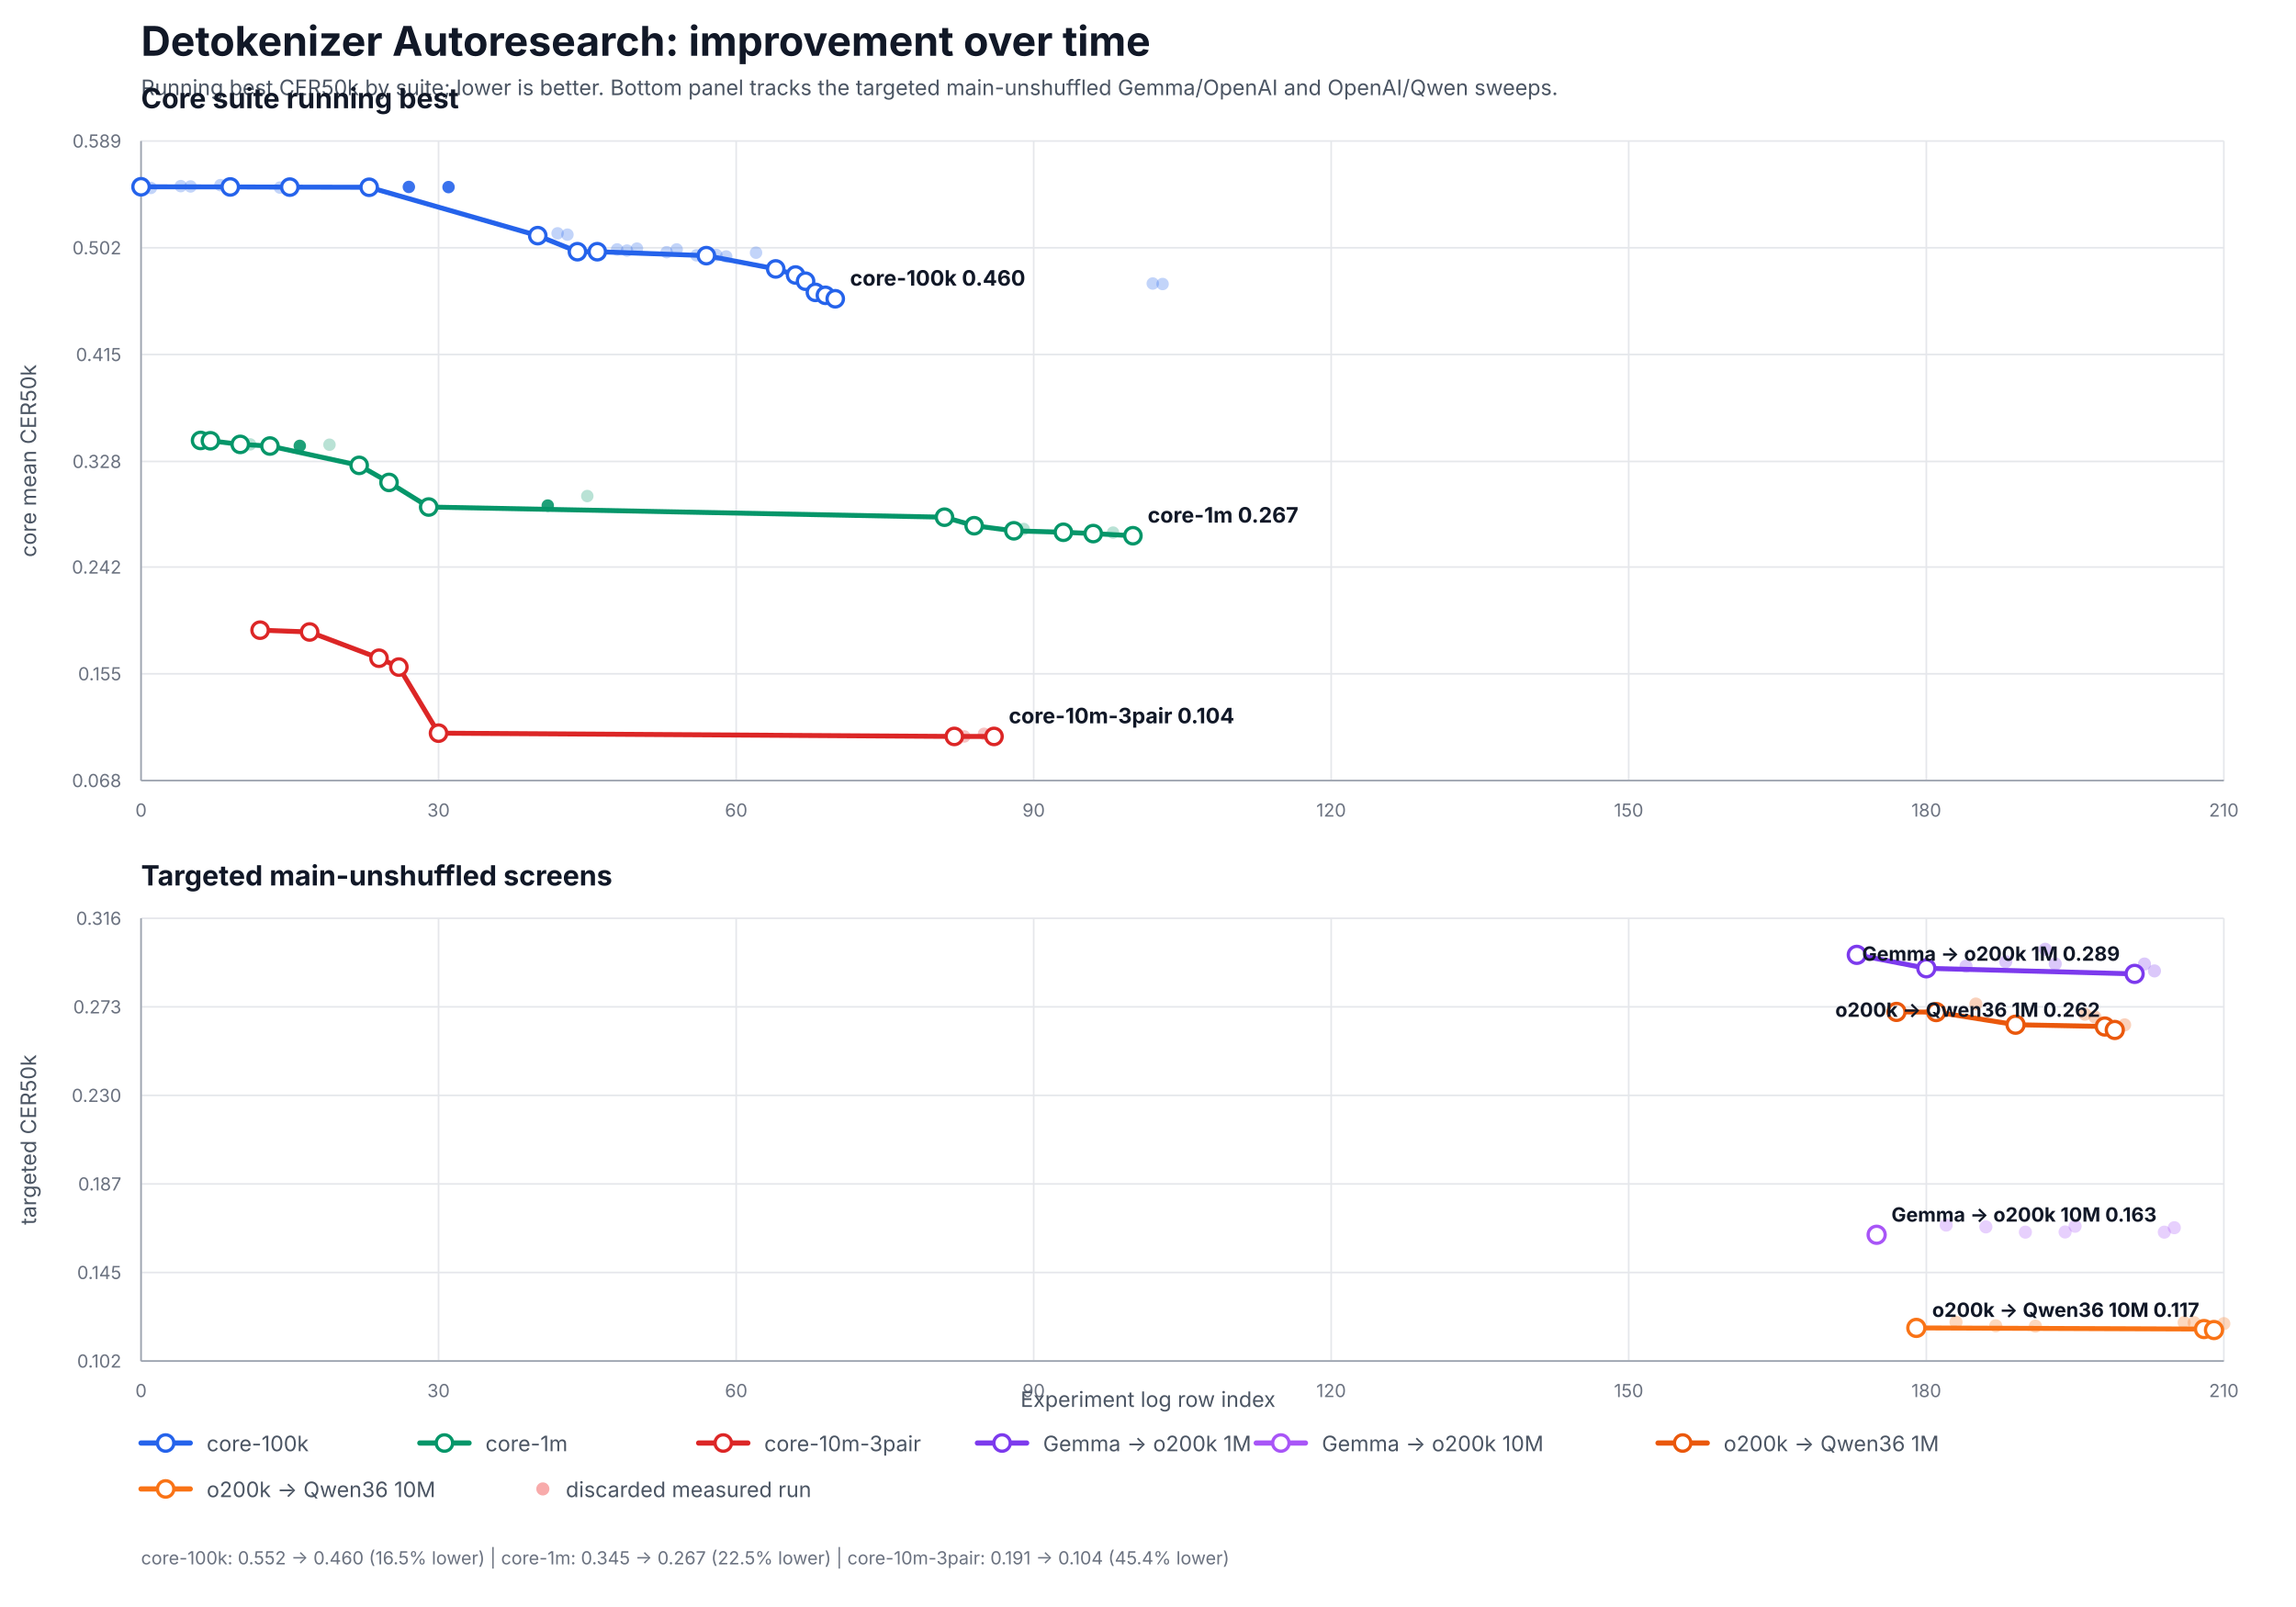
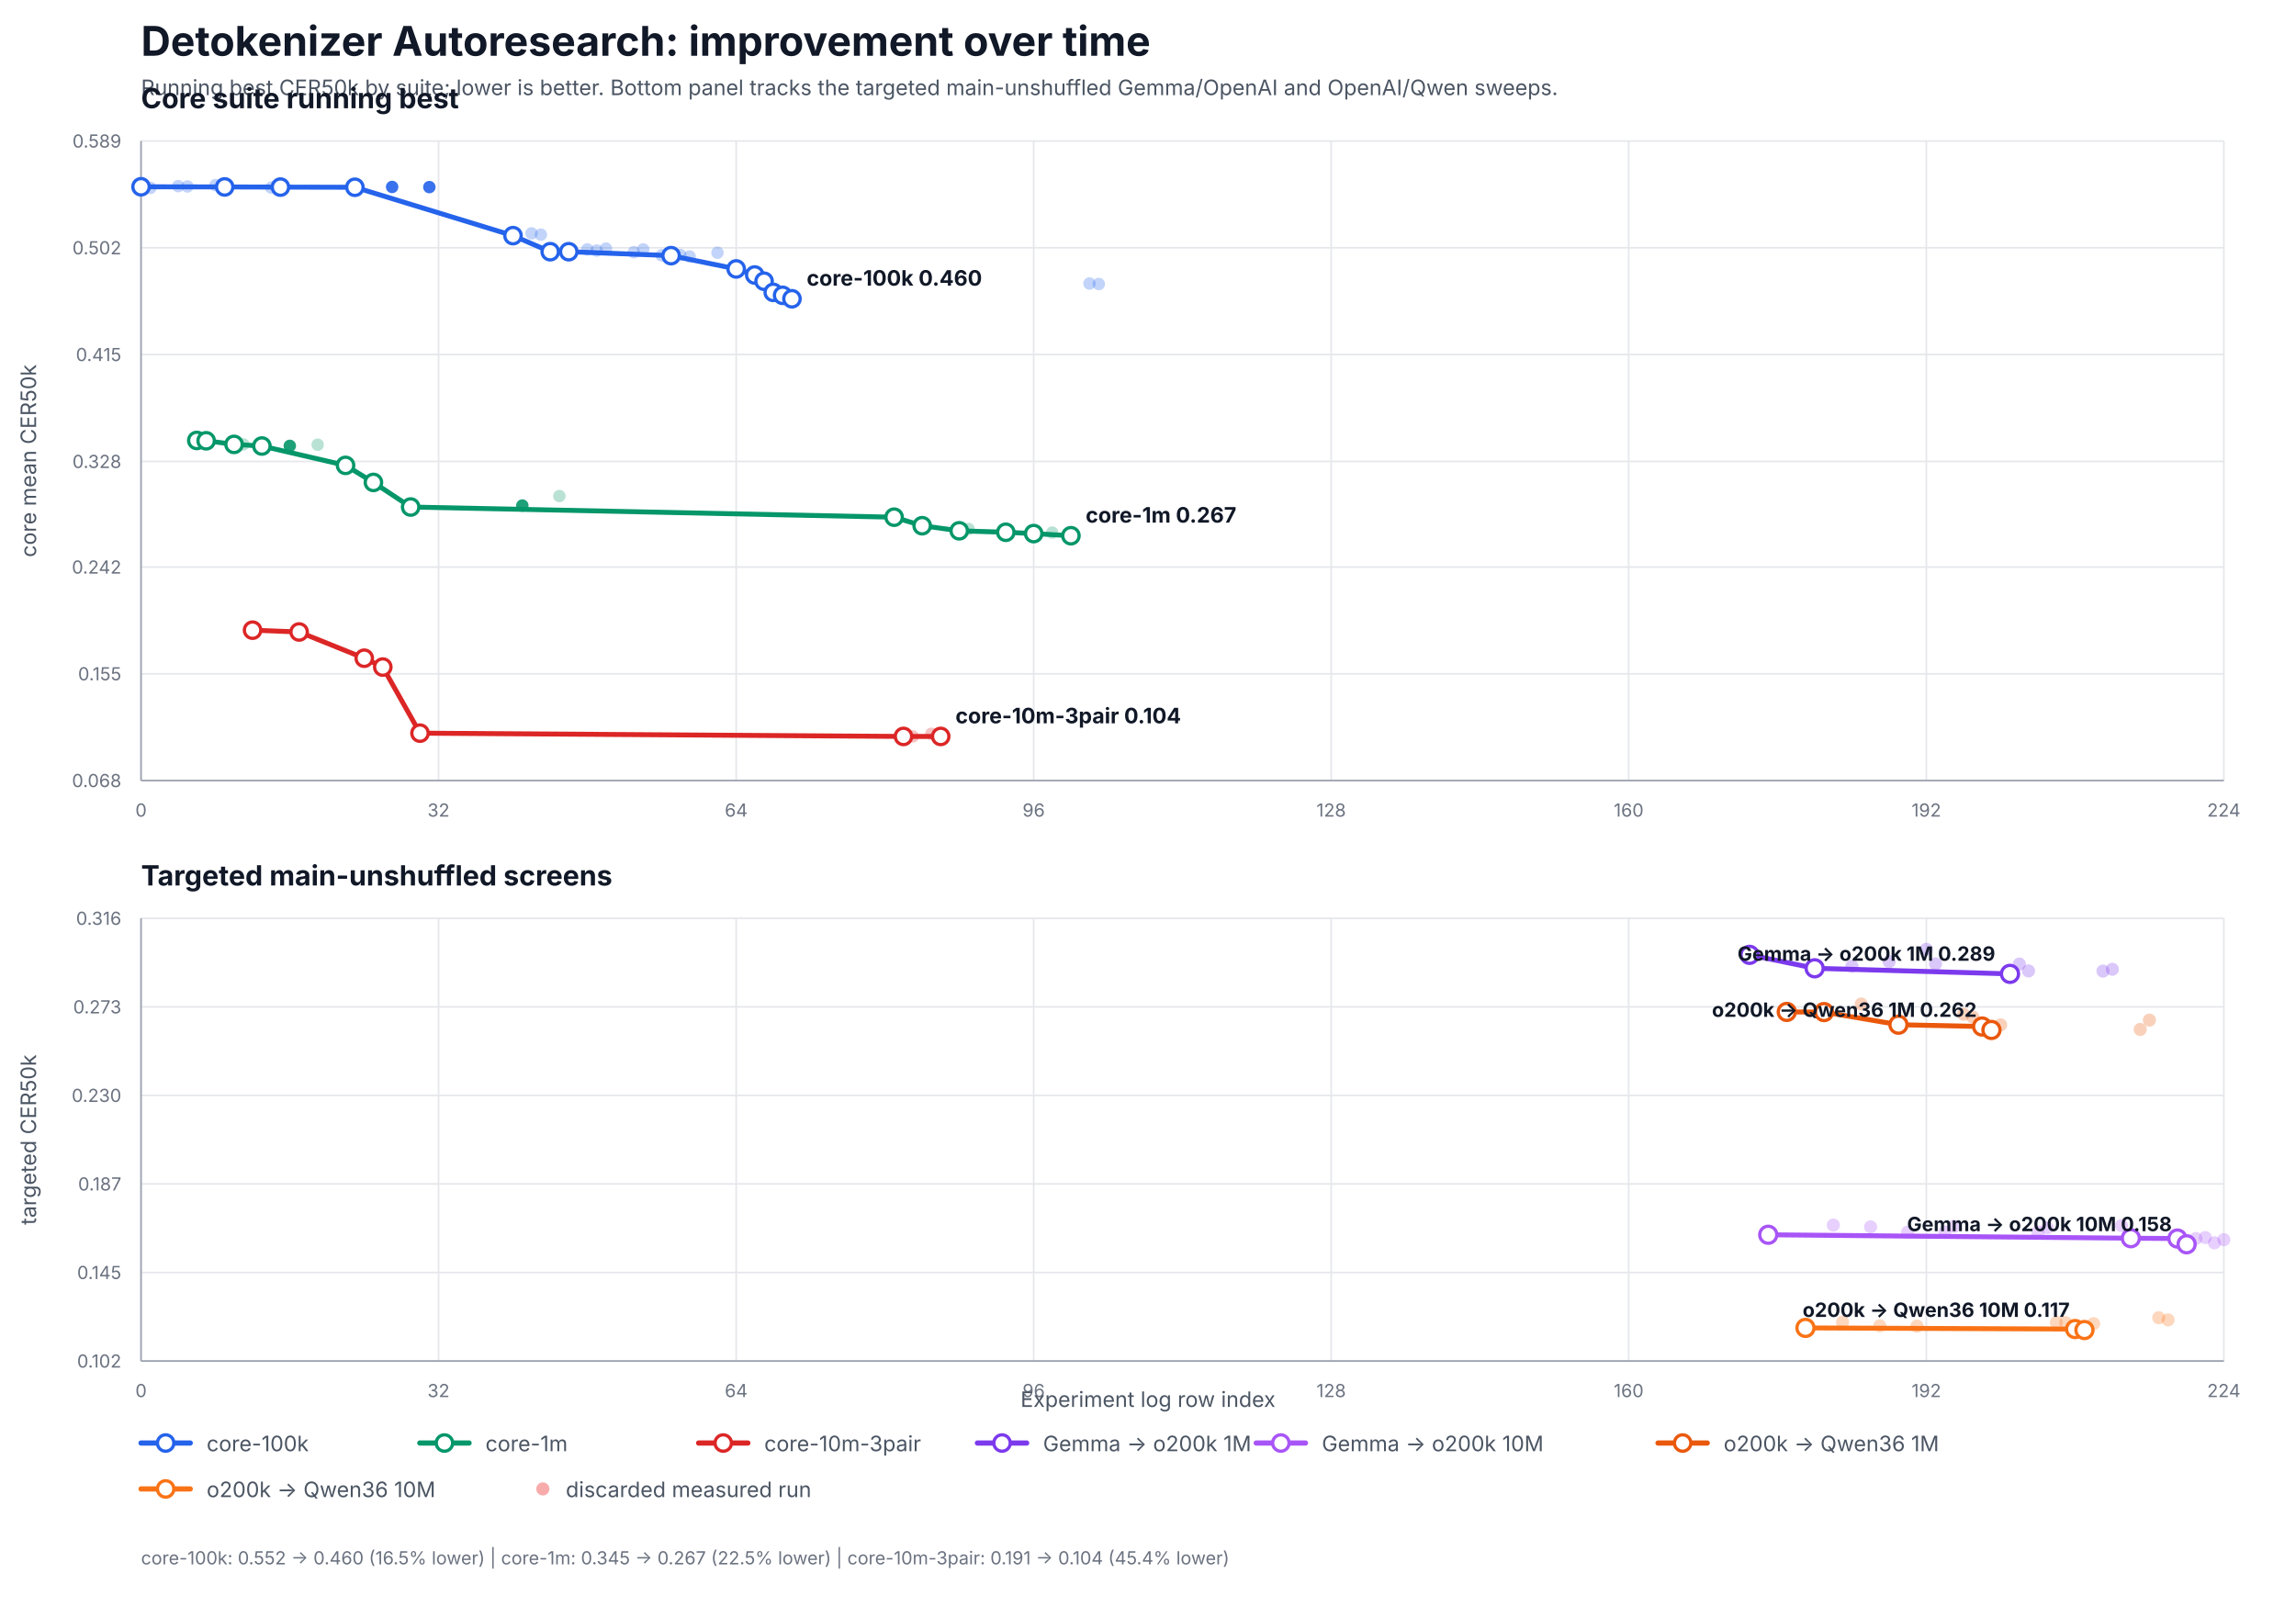
<svg xmlns="http://www.w3.org/2000/svg" width="1400" height="980" viewBox="0 0 1400 980">
  <rect width="100%" height="100%" fill="#ffffff" />
  <style>text{font-family:-apple-system,BlinkMacSystemFont,"Segoe UI",sans-serif;fill:#111827}.small{font-size:13px;fill:#4b5563}.tiny{font-size:11px;fill:#6b7280}.axis{stroke:#9ca3af;stroke-width:1}.grid{stroke:#e5e7eb;stroke-width:1}.line{fill:none;stroke-width:3.0;stroke-linejoin:round;stroke-linecap:round}.keep{opacity:.9}.discard{opacity:.28}</style>
  <text x="86" y="34" font-size="25" font-weight="700">Detokenizer Autoresearch: improvement over time</text>
  <text x="86" y="58" class="small">Running best CER50k by suite; lower is better. Bottom panel tracks the targeted main-unshuffled Gemma/OpenAI and OpenAI/Qwen sweeps.</text>
  <text x="86" y="66" font-size="17" font-weight="700">Core suite running best</text>
  <line x1="86" y1="476.0" x2="1356" y2="476.0" class="grid" />
  <text x="74" y="480.0" text-anchor="end" class="tiny">0.068</text>
  <line x1="86" y1="410.9" x2="1356" y2="410.9" class="grid" />
  <text x="74" y="414.9" text-anchor="end" class="tiny">0.155</text>
  <line x1="86" y1="345.8" x2="1356" y2="345.8" class="grid" />
  <text x="74" y="349.8" text-anchor="end" class="tiny">0.242</text>
  <line x1="86" y1="281.4" x2="1356" y2="281.4" class="grid" />
  <text x="74" y="285.4" text-anchor="end" class="tiny">0.328</text>
  <line x1="86" y1="216.2" x2="1356" y2="216.2" class="grid" />
  <text x="74" y="220.2" text-anchor="end" class="tiny">0.415</text>
  <line x1="86" y1="151.1" x2="1356" y2="151.1" class="grid" />
  <text x="74" y="155.1" text-anchor="end" class="tiny">0.502</text>
  <line x1="86" y1="86.0" x2="1356" y2="86.0" class="grid" />
  <text x="74" y="90.0" text-anchor="end" class="tiny">0.589</text>
  <line x1="86.0" y1="86" x2="86.0" y2="476" class="grid" />
  <text x="86.0" y="498" text-anchor="middle" class="tiny">0</text>
  <line x1="267.4" y1="86" x2="267.4" y2="476" class="grid" />
-   <text x="267.4" y="498" text-anchor="middle" class="tiny">30</text>
+   <text x="267.4" y="498" text-anchor="middle" class="tiny">32</text>
  <line x1="448.9" y1="86" x2="448.9" y2="476" class="grid" />
-   <text x="448.9" y="498" text-anchor="middle" class="tiny">60</text>
+   <text x="448.9" y="498" text-anchor="middle" class="tiny">64</text>
  <line x1="630.3" y1="86" x2="630.3" y2="476" class="grid" />
-   <text x="630.3" y="498" text-anchor="middle" class="tiny">90</text>
+   <text x="630.3" y="498" text-anchor="middle" class="tiny">96</text>
  <line x1="811.7" y1="86" x2="811.7" y2="476" class="grid" />
-   <text x="811.7" y="498" text-anchor="middle" class="tiny">120</text>
+   <text x="811.7" y="498" text-anchor="middle" class="tiny">128</text>
  <line x1="993.1" y1="86" x2="993.1" y2="476" class="grid" />
-   <text x="993.1" y="498" text-anchor="middle" class="tiny">150</text>
+   <text x="993.1" y="498" text-anchor="middle" class="tiny">160</text>
  <line x1="1174.6" y1="86" x2="1174.6" y2="476" class="grid" />
-   <text x="1174.6" y="498" text-anchor="middle" class="tiny">180</text>
+   <text x="1174.6" y="498" text-anchor="middle" class="tiny">192</text>
  <line x1="1356.0" y1="86" x2="1356.0" y2="476" class="grid" />
-   <text x="1356.0" y="498" text-anchor="middle" class="tiny">210</text>
+   <text x="1356.0" y="498" text-anchor="middle" class="tiny">224</text>
  <line x1="86" y1="476" x2="1356" y2="476" class="axis" />
  <line x1="86" y1="86" x2="86" y2="476" class="axis" />
  <circle cx="86.0" cy="113.9" r="3.8" fill="#2563eb" class="keep" />
-   <circle cx="92.0" cy="114.6" r="3.8" fill="#2563eb" class="discard" />
-   <circle cx="110.2" cy="113.5" r="3.8" fill="#2563eb" class="discard" />
-   <circle cx="116.2" cy="113.7" r="3.8" fill="#2563eb" class="discard" />
-   <circle cx="134.4" cy="112.9" r="3.8" fill="#2563eb" class="discard" />
-   <circle cx="140.4" cy="114.0" r="3.8" fill="#2563eb" class="keep" />
-   <circle cx="170.7" cy="114.4" r="3.8" fill="#2563eb" class="discard" />
-   <circle cx="176.7" cy="114.1" r="3.8" fill="#2563eb" class="keep" />
-   <circle cx="225.1" cy="114.2" r="3.8" fill="#2563eb" class="keep" />
-   <circle cx="249.3" cy="114.0" r="3.8" fill="#2563eb" class="keep" />
-   <circle cx="273.5" cy="114.1" r="3.8" fill="#2563eb" class="keep" />
-   <circle cx="327.9" cy="143.7" r="3.8" fill="#2563eb" class="keep" />
-   <circle cx="340.0" cy="142.3" r="3.8" fill="#2563eb" class="discard" />
-   <circle cx="346.0" cy="143.1" r="3.8" fill="#2563eb" class="discard" />
-   <circle cx="352.1" cy="153.5" r="3.8" fill="#2563eb" class="keep" />
-   <circle cx="364.2" cy="153.5" r="3.8" fill="#2563eb" class="keep" />
-   <circle cx="376.3" cy="152.1" r="3.8" fill="#2563eb" class="discard" />
-   <circle cx="382.3" cy="152.8" r="3.8" fill="#2563eb" class="discard" />
-   <circle cx="388.4" cy="151.6" r="3.8" fill="#2563eb" class="discard" />
-   <circle cx="406.5" cy="153.8" r="3.8" fill="#2563eb" class="discard" />
-   <circle cx="412.6" cy="152.1" r="3.8" fill="#2563eb" class="discard" />
-   <circle cx="424.7" cy="155.7" r="3.8" fill="#2563eb" class="discard" />
-   <circle cx="430.7" cy="155.9" r="3.8" fill="#2563eb" class="keep" />
-   <circle cx="436.8" cy="155.5" r="3.8" fill="#2563eb" class="discard" />
-   <circle cx="442.8" cy="156.4" r="3.8" fill="#2563eb" class="discard" />
-   <circle cx="461.0" cy="154.1" r="3.8" fill="#2563eb" class="discard" />
-   <circle cx="473.0" cy="164.0" r="3.8" fill="#2563eb" class="keep" />
-   <circle cx="485.1" cy="167.7" r="3.8" fill="#2563eb" class="keep" />
-   <circle cx="491.2" cy="171.5" r="3.8" fill="#2563eb" class="keep" />
-   <circle cx="497.2" cy="178.3" r="3.8" fill="#2563eb" class="keep" />
-   <circle cx="503.3" cy="180.1" r="3.8" fill="#2563eb" class="keep" />
-   <circle cx="509.3" cy="182.2" r="3.8" fill="#2563eb" class="keep" />
-   <circle cx="702.9" cy="172.9" r="3.8" fill="#2563eb" class="discard" />
-   <circle cx="708.9" cy="173.2" r="3.8" fill="#2563eb" class="discard" />
-   <path d="M 86.0 113.9 L 140.4 114.0 L 176.7 114.1 L 225.1 114.2 L 327.9 143.7 L 352.1 153.5 L 364.2 153.5 L 430.7 155.9 L 473.0 164.0 L 485.1 167.7 L 491.2 171.5 L 497.2 178.3 L 503.3 180.1 L 509.3 182.2" class="line" stroke="#2563eb" />
+   <circle cx="91.7" cy="114.6" r="3.8" fill="#2563eb" class="discard" />
+   <circle cx="108.7" cy="113.5" r="3.8" fill="#2563eb" class="discard" />
+   <circle cx="114.3" cy="113.7" r="3.8" fill="#2563eb" class="discard" />
+   <circle cx="131.4" cy="112.9" r="3.8" fill="#2563eb" class="discard" />
+   <circle cx="137.0" cy="114.0" r="3.8" fill="#2563eb" class="keep" />
+   <circle cx="165.4" cy="114.4" r="3.8" fill="#2563eb" class="discard" />
+   <circle cx="171.0" cy="114.1" r="3.8" fill="#2563eb" class="keep" />
+   <circle cx="216.4" cy="114.2" r="3.8" fill="#2563eb" class="keep" />
+   <circle cx="239.1" cy="114.0" r="3.8" fill="#2563eb" class="keep" />
+   <circle cx="261.8" cy="114.1" r="3.8" fill="#2563eb" class="keep" />
+   <circle cx="312.8" cy="143.7" r="3.8" fill="#2563eb" class="keep" />
+   <circle cx="324.1" cy="142.3" r="3.8" fill="#2563eb" class="discard" />
+   <circle cx="329.8" cy="143.1" r="3.8" fill="#2563eb" class="discard" />
+   <circle cx="335.5" cy="153.5" r="3.8" fill="#2563eb" class="keep" />
+   <circle cx="346.8" cy="153.5" r="3.8" fill="#2563eb" class="keep" />
+   <circle cx="358.1" cy="152.1" r="3.8" fill="#2563eb" class="discard" />
+   <circle cx="363.8" cy="152.8" r="3.8" fill="#2563eb" class="discard" />
+   <circle cx="369.5" cy="151.6" r="3.8" fill="#2563eb" class="discard" />
+   <circle cx="386.5" cy="153.8" r="3.8" fill="#2563eb" class="discard" />
+   <circle cx="392.2" cy="152.1" r="3.8" fill="#2563eb" class="discard" />
+   <circle cx="403.5" cy="155.7" r="3.8" fill="#2563eb" class="discard" />
+   <circle cx="409.2" cy="155.9" r="3.8" fill="#2563eb" class="keep" />
+   <circle cx="414.8" cy="155.5" r="3.8" fill="#2563eb" class="discard" />
+   <circle cx="420.5" cy="156.4" r="3.8" fill="#2563eb" class="discard" />
+   <circle cx="437.5" cy="154.1" r="3.8" fill="#2563eb" class="discard" />
+   <circle cx="448.9" cy="164.0" r="3.8" fill="#2563eb" class="keep" />
+   <circle cx="460.2" cy="167.7" r="3.8" fill="#2563eb" class="keep" />
+   <circle cx="465.9" cy="171.5" r="3.8" fill="#2563eb" class="keep" />
+   <circle cx="471.5" cy="178.3" r="3.8" fill="#2563eb" class="keep" />
+   <circle cx="477.2" cy="180.1" r="3.8" fill="#2563eb" class="keep" />
+   <circle cx="482.9" cy="182.2" r="3.8" fill="#2563eb" class="keep" />
+   <circle cx="664.3" cy="172.9" r="3.8" fill="#2563eb" class="discard" />
+   <circle cx="670.0" cy="173.2" r="3.8" fill="#2563eb" class="discard" />
+   <path d="M 86.0 113.9 L 137.0 114.0 L 171.0 114.1 L 216.4 114.2 L 312.8 143.7 L 335.5 153.5 L 346.8 153.5 L 409.2 155.9 L 448.9 164.0 L 460.2 167.7 L 465.9 171.5 L 471.5 178.3 L 477.2 180.1 L 482.9 182.2" class="line" stroke="#2563eb" />
  <circle cx="86.0" cy="113.9" r="5.0" fill="#fff" stroke="#2563eb" stroke-width="2" />
-   <circle cx="140.4" cy="114.0" r="5.0" fill="#fff" stroke="#2563eb" stroke-width="2" />
-   <circle cx="176.7" cy="114.1" r="5.0" fill="#fff" stroke="#2563eb" stroke-width="2" />
-   <circle cx="225.1" cy="114.2" r="5.0" fill="#fff" stroke="#2563eb" stroke-width="2" />
-   <circle cx="327.9" cy="143.7" r="5.0" fill="#fff" stroke="#2563eb" stroke-width="2" />
-   <circle cx="352.1" cy="153.5" r="5.0" fill="#fff" stroke="#2563eb" stroke-width="2" />
-   <circle cx="364.2" cy="153.5" r="5.0" fill="#fff" stroke="#2563eb" stroke-width="2" />
-   <circle cx="430.7" cy="155.9" r="5.0" fill="#fff" stroke="#2563eb" stroke-width="2" />
-   <circle cx="473.0" cy="164.0" r="5.0" fill="#fff" stroke="#2563eb" stroke-width="2" />
-   <circle cx="485.1" cy="167.7" r="5.0" fill="#fff" stroke="#2563eb" stroke-width="2" />
-   <circle cx="491.2" cy="171.5" r="5.0" fill="#fff" stroke="#2563eb" stroke-width="2" />
-   <circle cx="497.2" cy="178.3" r="5.0" fill="#fff" stroke="#2563eb" stroke-width="2" />
-   <circle cx="503.3" cy="180.1" r="5.0" fill="#fff" stroke="#2563eb" stroke-width="2" />
-   <circle cx="509.3" cy="182.2" r="5.0" fill="#fff" stroke="#2563eb" stroke-width="2" />
-   <text x="518.3" y="174.2" text-anchor="start" font-size="13" font-weight="700" fill="#2563eb">core-100k 0.460</text>
-   <circle cx="122.3" cy="268.6" r="3.8" fill="#059669" class="keep" />
-   <circle cx="128.3" cy="268.8" r="3.8" fill="#059669" class="keep" />
-   <circle cx="146.5" cy="271.0" r="3.8" fill="#059669" class="keep" />
-   <circle cx="152.5" cy="271.0" r="3.8" fill="#059669" class="discard" />
-   <circle cx="164.6" cy="272.0" r="3.8" fill="#059669" class="keep" />
-   <circle cx="182.8" cy="271.9" r="3.8" fill="#059669" class="keep" />
-   <circle cx="200.9" cy="271.2" r="3.8" fill="#059669" class="discard" />
-   <circle cx="219.0" cy="283.8" r="3.8" fill="#059669" class="keep" />
-   <circle cx="237.2" cy="294.2" r="3.8" fill="#059669" class="keep" />
-   <circle cx="261.4" cy="309.2" r="3.8" fill="#059669" class="keep" />
-   <circle cx="334.0" cy="308.3" r="3.8" fill="#059669" class="keep" />
-   <circle cx="358.1" cy="302.5" r="3.8" fill="#059669" class="discard" />
-   <circle cx="575.9" cy="315.4" r="3.8" fill="#059669" class="keep" />
-   <circle cx="594.0" cy="320.6" r="3.8" fill="#059669" class="keep" />
-   <circle cx="618.2" cy="323.7" r="3.8" fill="#059669" class="keep" />
-   <circle cx="624.2" cy="322.6" r="3.8" fill="#059669" class="discard" />
-   <circle cx="648.4" cy="324.6" r="3.8" fill="#059669" class="keep" />
-   <circle cx="666.6" cy="325.4" r="3.8" fill="#059669" class="keep" />
-   <circle cx="678.7" cy="324.8" r="3.8" fill="#059669" class="discard" />
-   <circle cx="690.8" cy="326.7" r="3.8" fill="#059669" class="keep" />
-   <path d="M 122.3 268.6 L 128.3 268.8 L 146.5 271.0 L 164.6 272.0 L 219.0 283.8 L 237.2 294.2 L 261.4 309.2 L 575.9 315.4 L 594.0 320.6 L 618.2 323.7 L 648.4 324.6 L 666.6 325.4 L 690.8 326.7" class="line" stroke="#059669" />
-   <circle cx="122.3" cy="268.6" r="5.0" fill="#fff" stroke="#059669" stroke-width="2" />
-   <circle cx="128.3" cy="268.8" r="5.0" fill="#fff" stroke="#059669" stroke-width="2" />
-   <circle cx="146.5" cy="271.0" r="5.0" fill="#fff" stroke="#059669" stroke-width="2" />
-   <circle cx="164.6" cy="272.0" r="5.0" fill="#fff" stroke="#059669" stroke-width="2" />
-   <circle cx="219.0" cy="283.8" r="5.0" fill="#fff" stroke="#059669" stroke-width="2" />
-   <circle cx="237.2" cy="294.2" r="5.0" fill="#fff" stroke="#059669" stroke-width="2" />
-   <circle cx="261.4" cy="309.2" r="5.0" fill="#fff" stroke="#059669" stroke-width="2" />
-   <circle cx="575.9" cy="315.4" r="5.0" fill="#fff" stroke="#059669" stroke-width="2" />
-   <circle cx="594.0" cy="320.6" r="5.0" fill="#fff" stroke="#059669" stroke-width="2" />
-   <circle cx="618.2" cy="323.7" r="5.0" fill="#fff" stroke="#059669" stroke-width="2" />
-   <circle cx="648.4" cy="324.6" r="5.0" fill="#fff" stroke="#059669" stroke-width="2" />
-   <circle cx="666.6" cy="325.4" r="5.0" fill="#fff" stroke="#059669" stroke-width="2" />
-   <circle cx="690.8" cy="326.7" r="5.0" fill="#fff" stroke="#059669" stroke-width="2" />
-   <text x="699.8" y="318.7" text-anchor="start" font-size="13" font-weight="700" fill="#059669">core-1m 0.267</text>
-   <circle cx="158.6" cy="384.3" r="3.8" fill="#dc2626" class="keep" />
-   <circle cx="188.8" cy="385.4" r="3.8" fill="#dc2626" class="keep" />
-   <circle cx="231.1" cy="401.4" r="3.8" fill="#dc2626" class="keep" />
-   <circle cx="243.2" cy="406.8" r="3.8" fill="#dc2626" class="keep" />
-   <circle cx="267.4" cy="447.1" r="3.8" fill="#dc2626" class="keep" />
-   <circle cx="581.9" cy="449.1" r="3.8" fill="#dc2626" class="keep" />
-   <circle cx="588.0" cy="449.1" r="3.8" fill="#dc2626" class="discard" />
-   <circle cx="600.0" cy="447.5" r="3.8" fill="#dc2626" class="discard" />
-   <circle cx="606.1" cy="449.1" r="3.8" fill="#dc2626" class="keep" />
-   <path d="M 158.6 384.3 L 188.8 385.4 L 231.1 401.4 L 243.2 406.8 L 267.4 447.1 L 581.9 449.1 L 606.1 449.1" class="line" stroke="#dc2626" />
-   <circle cx="158.6" cy="384.3" r="5.0" fill="#fff" stroke="#dc2626" stroke-width="2" />
-   <circle cx="188.8" cy="385.4" r="5.0" fill="#fff" stroke="#dc2626" stroke-width="2" />
-   <circle cx="231.1" cy="401.4" r="5.0" fill="#fff" stroke="#dc2626" stroke-width="2" />
-   <circle cx="243.2" cy="406.8" r="5.0" fill="#fff" stroke="#dc2626" stroke-width="2" />
-   <circle cx="267.4" cy="447.1" r="5.0" fill="#fff" stroke="#dc2626" stroke-width="2" />
-   <circle cx="581.9" cy="449.1" r="5.0" fill="#fff" stroke="#dc2626" stroke-width="2" />
-   <circle cx="606.1" cy="449.1" r="5.0" fill="#fff" stroke="#dc2626" stroke-width="2" />
-   <text x="615.1" y="441.1" text-anchor="start" font-size="13" font-weight="700" fill="#dc2626">core-10m-3pair 0.104</text>
+   <circle cx="137.0" cy="114.0" r="5.0" fill="#fff" stroke="#2563eb" stroke-width="2" />
+   <circle cx="171.0" cy="114.1" r="5.0" fill="#fff" stroke="#2563eb" stroke-width="2" />
+   <circle cx="216.4" cy="114.2" r="5.0" fill="#fff" stroke="#2563eb" stroke-width="2" />
+   <circle cx="312.8" cy="143.7" r="5.0" fill="#fff" stroke="#2563eb" stroke-width="2" />
+   <circle cx="335.5" cy="153.5" r="5.0" fill="#fff" stroke="#2563eb" stroke-width="2" />
+   <circle cx="346.8" cy="153.5" r="5.0" fill="#fff" stroke="#2563eb" stroke-width="2" />
+   <circle cx="409.2" cy="155.9" r="5.0" fill="#fff" stroke="#2563eb" stroke-width="2" />
+   <circle cx="448.9" cy="164.0" r="5.0" fill="#fff" stroke="#2563eb" stroke-width="2" />
+   <circle cx="460.2" cy="167.7" r="5.0" fill="#fff" stroke="#2563eb" stroke-width="2" />
+   <circle cx="465.9" cy="171.5" r="5.0" fill="#fff" stroke="#2563eb" stroke-width="2" />
+   <circle cx="471.5" cy="178.3" r="5.0" fill="#fff" stroke="#2563eb" stroke-width="2" />
+   <circle cx="477.2" cy="180.1" r="5.0" fill="#fff" stroke="#2563eb" stroke-width="2" />
+   <circle cx="482.9" cy="182.2" r="5.0" fill="#fff" stroke="#2563eb" stroke-width="2" />
+   <text x="491.9" y="174.2" text-anchor="start" font-size="13" font-weight="700" fill="#2563eb">core-100k 0.460</text>
+   <circle cx="120.0" cy="268.6" r="3.8" fill="#059669" class="keep" />
+   <circle cx="125.7" cy="268.8" r="3.8" fill="#059669" class="keep" />
+   <circle cx="142.7" cy="271.0" r="3.8" fill="#059669" class="keep" />
+   <circle cx="148.4" cy="271.0" r="3.8" fill="#059669" class="discard" />
+   <circle cx="159.7" cy="272.0" r="3.8" fill="#059669" class="keep" />
+   <circle cx="176.7" cy="271.9" r="3.8" fill="#059669" class="keep" />
+   <circle cx="193.7" cy="271.2" r="3.8" fill="#059669" class="discard" />
+   <circle cx="210.7" cy="283.8" r="3.8" fill="#059669" class="keep" />
+   <circle cx="227.7" cy="294.2" r="3.8" fill="#059669" class="keep" />
+   <circle cx="250.4" cy="309.2" r="3.8" fill="#059669" class="keep" />
+   <circle cx="318.5" cy="308.3" r="3.8" fill="#059669" class="keep" />
+   <circle cx="341.1" cy="302.5" r="3.8" fill="#059669" class="discard" />
+   <circle cx="545.2" cy="315.4" r="3.8" fill="#059669" class="keep" />
+   <circle cx="562.3" cy="320.6" r="3.8" fill="#059669" class="keep" />
+   <circle cx="584.9" cy="323.7" r="3.8" fill="#059669" class="keep" />
+   <circle cx="590.6" cy="322.6" r="3.8" fill="#059669" class="discard" />
+   <circle cx="613.3" cy="324.6" r="3.8" fill="#059669" class="keep" />
+   <circle cx="630.3" cy="325.4" r="3.8" fill="#059669" class="keep" />
+   <circle cx="641.6" cy="324.8" r="3.8" fill="#059669" class="discard" />
+   <circle cx="653.0" cy="326.7" r="3.8" fill="#059669" class="keep" />
+   <path d="M 120.0 268.6 L 125.7 268.8 L 142.7 271.0 L 159.7 272.0 L 210.7 283.8 L 227.7 294.2 L 250.4 309.2 L 545.2 315.4 L 562.3 320.6 L 584.9 323.7 L 613.3 324.6 L 630.3 325.4 L 653.0 326.7" class="line" stroke="#059669" />
+   <circle cx="120.0" cy="268.6" r="5.0" fill="#fff" stroke="#059669" stroke-width="2" />
+   <circle cx="125.7" cy="268.8" r="5.0" fill="#fff" stroke="#059669" stroke-width="2" />
+   <circle cx="142.7" cy="271.0" r="5.0" fill="#fff" stroke="#059669" stroke-width="2" />
+   <circle cx="159.7" cy="272.0" r="5.0" fill="#fff" stroke="#059669" stroke-width="2" />
+   <circle cx="210.7" cy="283.8" r="5.0" fill="#fff" stroke="#059669" stroke-width="2" />
+   <circle cx="227.7" cy="294.2" r="5.0" fill="#fff" stroke="#059669" stroke-width="2" />
+   <circle cx="250.4" cy="309.2" r="5.0" fill="#fff" stroke="#059669" stroke-width="2" />
+   <circle cx="545.2" cy="315.4" r="5.0" fill="#fff" stroke="#059669" stroke-width="2" />
+   <circle cx="562.3" cy="320.6" r="5.0" fill="#fff" stroke="#059669" stroke-width="2" />
+   <circle cx="584.9" cy="323.7" r="5.0" fill="#fff" stroke="#059669" stroke-width="2" />
+   <circle cx="613.3" cy="324.6" r="5.0" fill="#fff" stroke="#059669" stroke-width="2" />
+   <circle cx="630.3" cy="325.4" r="5.0" fill="#fff" stroke="#059669" stroke-width="2" />
+   <circle cx="653.0" cy="326.7" r="5.0" fill="#fff" stroke="#059669" stroke-width="2" />
+   <text x="662.0" y="318.7" text-anchor="start" font-size="13" font-weight="700" fill="#059669">core-1m 0.267</text>
+   <circle cx="154.0" cy="384.3" r="3.8" fill="#dc2626" class="keep" />
+   <circle cx="182.4" cy="385.4" r="3.8" fill="#dc2626" class="keep" />
+   <circle cx="222.1" cy="401.4" r="3.8" fill="#dc2626" class="keep" />
+   <circle cx="233.4" cy="406.8" r="3.8" fill="#dc2626" class="keep" />
+   <circle cx="256.1" cy="447.1" r="3.8" fill="#dc2626" class="keep" />
+   <circle cx="550.9" cy="449.1" r="3.8" fill="#dc2626" class="keep" />
+   <circle cx="556.6" cy="449.1" r="3.8" fill="#dc2626" class="discard" />
+   <circle cx="567.9" cy="447.5" r="3.8" fill="#dc2626" class="discard" />
+   <circle cx="573.6" cy="449.1" r="3.8" fill="#dc2626" class="keep" />
+   <path d="M 154.0 384.3 L 182.4 385.4 L 222.1 401.4 L 233.4 406.8 L 256.1 447.1 L 550.9 449.1 L 573.6 449.1" class="line" stroke="#dc2626" />
+   <circle cx="154.0" cy="384.3" r="5.0" fill="#fff" stroke="#dc2626" stroke-width="2" />
+   <circle cx="182.4" cy="385.4" r="5.0" fill="#fff" stroke="#dc2626" stroke-width="2" />
+   <circle cx="222.1" cy="401.4" r="5.0" fill="#fff" stroke="#dc2626" stroke-width="2" />
+   <circle cx="233.4" cy="406.8" r="5.0" fill="#fff" stroke="#dc2626" stroke-width="2" />
+   <circle cx="256.1" cy="447.1" r="5.0" fill="#fff" stroke="#dc2626" stroke-width="2" />
+   <circle cx="550.9" cy="449.1" r="5.0" fill="#fff" stroke="#dc2626" stroke-width="2" />
+   <circle cx="573.6" cy="449.1" r="5.0" fill="#fff" stroke="#dc2626" stroke-width="2" />
+   <text x="582.6" y="441.1" text-anchor="start" font-size="13" font-weight="700" fill="#dc2626">core-10m-3pair 0.104</text>
  <text x="86" y="540" font-size="17" font-weight="700">Targeted main-unshuffled screens</text>
  <line x1="86" y1="830.0" x2="1356" y2="830.0" class="grid" />
  <text x="74" y="834.0" text-anchor="end" class="tiny">0.102</text>
  <line x1="86" y1="776.0" x2="1356" y2="776.0" class="grid" />
  <text x="74" y="780.0" text-anchor="end" class="tiny">0.145</text>
  <line x1="86" y1="722.0" x2="1356" y2="722.0" class="grid" />
  <text x="74" y="726.0" text-anchor="end" class="tiny">0.187</text>
  <line x1="86" y1="668.0" x2="1356" y2="668.0" class="grid" />
  <text x="74" y="672.0" text-anchor="end" class="tiny">0.230</text>
  <line x1="86" y1="614.0" x2="1356" y2="614.0" class="grid" />
  <text x="74" y="618.0" text-anchor="end" class="tiny">0.273</text>
  <line x1="86" y1="560.0" x2="1356" y2="560.0" class="grid" />
  <text x="74" y="564.0" text-anchor="end" class="tiny">0.316</text>
  <line x1="86.0" y1="560" x2="86.0" y2="830" class="grid" />
  <text x="86.0" y="852" text-anchor="middle" class="tiny">0</text>
  <line x1="267.4" y1="560" x2="267.4" y2="830" class="grid" />
-   <text x="267.4" y="852" text-anchor="middle" class="tiny">30</text>
+   <text x="267.4" y="852" text-anchor="middle" class="tiny">32</text>
  <line x1="448.9" y1="560" x2="448.9" y2="830" class="grid" />
-   <text x="448.9" y="852" text-anchor="middle" class="tiny">60</text>
+   <text x="448.9" y="852" text-anchor="middle" class="tiny">64</text>
  <line x1="630.3" y1="560" x2="630.3" y2="830" class="grid" />
-   <text x="630.3" y="852" text-anchor="middle" class="tiny">90</text>
+   <text x="630.3" y="852" text-anchor="middle" class="tiny">96</text>
  <line x1="811.7" y1="560" x2="811.7" y2="830" class="grid" />
-   <text x="811.7" y="852" text-anchor="middle" class="tiny">120</text>
+   <text x="811.7" y="852" text-anchor="middle" class="tiny">128</text>
  <line x1="993.1" y1="560" x2="993.1" y2="830" class="grid" />
-   <text x="993.1" y="852" text-anchor="middle" class="tiny">150</text>
+   <text x="993.1" y="852" text-anchor="middle" class="tiny">160</text>
  <line x1="1174.6" y1="560" x2="1174.6" y2="830" class="grid" />
-   <text x="1174.6" y="852" text-anchor="middle" class="tiny">180</text>
+   <text x="1174.6" y="852" text-anchor="middle" class="tiny">192</text>
  <line x1="1356.0" y1="560" x2="1356.0" y2="830" class="grid" />
-   <text x="1356.0" y="852" text-anchor="middle" class="tiny">210</text>
+   <text x="1356.0" y="852" text-anchor="middle" class="tiny">224</text>
  <line x1="86" y1="830" x2="1356" y2="830" class="axis" />
  <line x1="86" y1="560" x2="86" y2="830" class="axis" />
-   <circle cx="1132.2" cy="582.3" r="4.0" fill="#7c3aed" class="discard" />
-   <circle cx="1174.6" cy="590.5" r="4.0" fill="#7c3aed" class="discard" />
-   <circle cx="1198.8" cy="589.2" r="4.0" fill="#7c3aed" class="discard" />
-   <circle cx="1223.0" cy="586.5" r="4.0" fill="#7c3aed" class="discard" />
-   <circle cx="1247.1" cy="578.9" r="4.0" fill="#7c3aed" class="discard" />
-   <circle cx="1253.2" cy="587.8" r="4.0" fill="#7c3aed" class="discard" />
-   <circle cx="1301.6" cy="593.9" r="4.0" fill="#7c3aed" class="keep" />
-   <circle cx="1307.6" cy="587.9" r="4.0" fill="#7c3aed" class="discard" />
-   <circle cx="1313.7" cy="592.1" r="4.0" fill="#7c3aed" class="discard" />
-   <path d="M 1132.2 582.3 L 1174.6 590.5 L 1301.6 593.9" class="line" stroke="#7c3aed" />
-   <circle cx="1132.2" cy="582.3" r="5.2" fill="#fff" stroke="#7c3aed" stroke-width="2" />
-   <circle cx="1174.6" cy="590.5" r="5.2" fill="#fff" stroke="#7c3aed" stroke-width="2" />
-   <circle cx="1301.6" cy="593.9" r="5.2" fill="#fff" stroke="#7c3aed" stroke-width="2" />
-   <text x="1292.6" y="585.9" text-anchor="end" font-size="12" font-weight="700" fill="#7c3aed">Gemma -&gt; o200k 1M 0.289</text>
-   <circle cx="1144.3" cy="753.0" r="4.0" fill="#a855f7" class="keep" />
-   <circle cx="1186.7" cy="747.1" r="4.0" fill="#a855f7" class="discard" />
-   <circle cx="1210.9" cy="748.2" r="4.0" fill="#a855f7" class="discard" />
-   <circle cx="1235.0" cy="751.4" r="4.0" fill="#a855f7" class="discard" />
-   <circle cx="1259.2" cy="751.3" r="4.0" fill="#a855f7" class="discard" />
-   <circle cx="1265.3" cy="747.8" r="4.0" fill="#a855f7" class="discard" />
-   <circle cx="1319.7" cy="751.4" r="4.0" fill="#a855f7" class="discard" />
-   <circle cx="1325.8" cy="748.7" r="4.0" fill="#a855f7" class="discard" />
-   <path d="M 1144.3 753.0" class="line" stroke="#a855f7" />
-   <circle cx="1144.3" cy="753.0" r="5.2" fill="#fff" stroke="#a855f7" stroke-width="2" />
-   <text x="1153.3" y="745.0" text-anchor="start" font-size="12" font-weight="700" fill="#a855f7">Gemma -&gt; o200k 10M 0.163</text>
-   <circle cx="1156.4" cy="617.1" r="4.0" fill="#ea580c" class="keep" />
-   <circle cx="1180.6" cy="617.2" r="4.0" fill="#ea580c" class="discard" />
-   <circle cx="1204.8" cy="612.3" r="4.0" fill="#ea580c" class="discard" />
-   <circle cx="1229.0" cy="624.9" r="4.0" fill="#ea580c" class="discard" />
-   <circle cx="1271.3" cy="618.5" r="4.0" fill="#ea580c" class="discard" />
-   <circle cx="1277.4" cy="620.2" r="4.0" fill="#ea580c" class="discard" />
-   <circle cx="1283.4" cy="626.0" r="4.0" fill="#ea580c" class="discard" />
-   <circle cx="1289.5" cy="628.1" r="4.0" fill="#ea580c" class="keep" />
-   <circle cx="1295.5" cy="625.0" r="4.0" fill="#ea580c" class="discard" />
-   <path d="M 1156.4 617.1 L 1180.6 617.2 L 1229.0 624.9 L 1283.4 626.0 L 1289.5 628.1" class="line" stroke="#ea580c" />
-   <circle cx="1156.4" cy="617.1" r="5.2" fill="#fff" stroke="#ea580c" stroke-width="2" />
-   <circle cx="1180.6" cy="617.2" r="5.2" fill="#fff" stroke="#ea580c" stroke-width="2" />
-   <circle cx="1229.0" cy="624.9" r="5.2" fill="#fff" stroke="#ea580c" stroke-width="2" />
-   <circle cx="1283.4" cy="626.0" r="5.2" fill="#fff" stroke="#ea580c" stroke-width="2" />
-   <circle cx="1289.5" cy="628.1" r="5.2" fill="#fff" stroke="#ea580c" stroke-width="2" />
-   <text x="1280.5" y="620.1" text-anchor="end" font-size="12" font-weight="700" fill="#ea580c">o200k -&gt; Qwen36 1M 0.262</text>
-   <circle cx="1168.5" cy="809.8" r="4.0" fill="#f97316" class="keep" />
-   <circle cx="1192.7" cy="806.3" r="4.0" fill="#f97316" class="discard" />
-   <circle cx="1216.9" cy="808.5" r="4.0" fill="#f97316" class="discard" />
-   <circle cx="1241.1" cy="808.7" r="4.0" fill="#f97316" class="discard" />
-   <circle cx="1331.8" cy="806.5" r="4.0" fill="#f97316" class="discard" />
-   <circle cx="1337.9" cy="806.6" r="4.0" fill="#f97316" class="discard" />
-   <circle cx="1343.9" cy="810.5" r="4.0" fill="#f97316" class="discard" />
-   <circle cx="1350.0" cy="811.1" r="4.0" fill="#f97316" class="keep" />
-   <circle cx="1356.0" cy="807.2" r="4.0" fill="#f97316" class="discard" />
-   <path d="M 1168.5 809.8 L 1343.9 810.5 L 1350.0 811.1" class="line" stroke="#f97316" />
-   <circle cx="1168.5" cy="809.8" r="5.2" fill="#fff" stroke="#f97316" stroke-width="2" />
-   <circle cx="1343.9" cy="810.5" r="5.2" fill="#fff" stroke="#f97316" stroke-width="2" />
-   <circle cx="1350.0" cy="811.1" r="5.2" fill="#fff" stroke="#f97316" stroke-width="2" />
-   <text x="1341.0" y="803.1" text-anchor="end" font-size="12" font-weight="700" fill="#f97316">o200k -&gt; Qwen36 10M 0.117</text>
+   <circle cx="1066.8" cy="582.3" r="4.0" fill="#7c3aed" class="discard" />
+   <circle cx="1106.5" cy="590.5" r="4.0" fill="#7c3aed" class="discard" />
+   <circle cx="1129.2" cy="589.2" r="4.0" fill="#7c3aed" class="discard" />
+   <circle cx="1151.9" cy="586.5" r="4.0" fill="#7c3aed" class="discard" />
+   <circle cx="1174.6" cy="578.9" r="4.0" fill="#7c3aed" class="discard" />
+   <circle cx="1180.2" cy="587.8" r="4.0" fill="#7c3aed" class="discard" />
+   <circle cx="1225.6" cy="593.9" r="4.0" fill="#7c3aed" class="keep" />
+   <circle cx="1231.3" cy="587.9" r="4.0" fill="#7c3aed" class="discard" />
+   <circle cx="1236.9" cy="592.1" r="4.0" fill="#7c3aed" class="discard" />
+   <circle cx="1282.3" cy="592.2" r="4.0" fill="#7c3aed" class="discard" />
+   <circle cx="1288.0" cy="591.1" r="4.0" fill="#7c3aed" class="discard" />
+   <path d="M 1066.8 582.3 L 1106.5 590.5 L 1225.6 593.9" class="line" stroke="#7c3aed" />
+   <circle cx="1066.8" cy="582.3" r="5.2" fill="#fff" stroke="#7c3aed" stroke-width="2" />
+   <circle cx="1106.5" cy="590.5" r="5.2" fill="#fff" stroke="#7c3aed" stroke-width="2" />
+   <circle cx="1225.6" cy="593.9" r="5.2" fill="#fff" stroke="#7c3aed" stroke-width="2" />
+   <text x="1216.6" y="585.9" text-anchor="end" font-size="12" font-weight="700" fill="#7c3aed">Gemma -&gt; o200k 1M 0.289</text>
+   <circle cx="1078.2" cy="753.0" r="4.0" fill="#a855f7" class="keep" />
+   <circle cx="1117.9" cy="747.1" r="4.0" fill="#a855f7" class="discard" />
+   <circle cx="1140.6" cy="748.2" r="4.0" fill="#a855f7" class="discard" />
+   <circle cx="1163.2" cy="751.4" r="4.0" fill="#a855f7" class="discard" />
+   <circle cx="1185.9" cy="751.3" r="4.0" fill="#a855f7" class="discard" />
+   <circle cx="1191.6" cy="747.8" r="4.0" fill="#a855f7" class="discard" />
+   <circle cx="1242.6" cy="751.4" r="4.0" fill="#a855f7" class="discard" />
+   <circle cx="1248.3" cy="748.7" r="4.0" fill="#a855f7" class="discard" />
+   <circle cx="1293.6" cy="747.4" r="4.0" fill="#a855f7" class="discard" />
+   <circle cx="1299.3" cy="755.1" r="4.0" fill="#a855f7" class="keep" />
+   <circle cx="1327.7" cy="755.3" r="4.0" fill="#a855f7" class="discard" />
+   <circle cx="1333.3" cy="758.8" r="4.0" fill="#a855f7" class="keep" />
+   <circle cx="1339.0" cy="755.3" r="4.0" fill="#a855f7" class="discard" />
+   <circle cx="1344.7" cy="754.7" r="4.0" fill="#a855f7" class="discard" />
+   <circle cx="1350.3" cy="757.9" r="4.0" fill="#a855f7" class="discard" />
+   <circle cx="1356.0" cy="756.0" r="4.0" fill="#a855f7" class="discard" />
+   <path d="M 1078.2 753.0 L 1299.3 755.1 L 1327.7 755.3 L 1333.3 758.8" class="line" stroke="#a855f7" />
+   <circle cx="1078.2" cy="753.0" r="5.2" fill="#fff" stroke="#a855f7" stroke-width="2" />
+   <circle cx="1299.3" cy="755.1" r="5.2" fill="#fff" stroke="#a855f7" stroke-width="2" />
+   <circle cx="1327.7" cy="755.3" r="5.2" fill="#fff" stroke="#a855f7" stroke-width="2" />
+   <circle cx="1333.3" cy="758.8" r="5.2" fill="#fff" stroke="#a855f7" stroke-width="2" />
+   <text x="1324.3" y="750.8" text-anchor="end" font-size="12" font-weight="700" fill="#a855f7">Gemma -&gt; o200k 10M 0.158</text>
+   <circle cx="1089.5" cy="617.1" r="4.0" fill="#ea580c" class="keep" />
+   <circle cx="1112.2" cy="617.2" r="4.0" fill="#ea580c" class="discard" />
+   <circle cx="1134.9" cy="612.3" r="4.0" fill="#ea580c" class="discard" />
+   <circle cx="1157.6" cy="624.9" r="4.0" fill="#ea580c" class="discard" />
+   <circle cx="1197.3" cy="618.5" r="4.0" fill="#ea580c" class="discard" />
+   <circle cx="1202.9" cy="620.2" r="4.0" fill="#ea580c" class="discard" />
+   <circle cx="1208.6" cy="626.0" r="4.0" fill="#ea580c" class="discard" />
+   <circle cx="1214.3" cy="628.1" r="4.0" fill="#ea580c" class="keep" />
+   <circle cx="1219.9" cy="625.0" r="4.0" fill="#ea580c" class="discard" />
+   <circle cx="1305.0" cy="627.8" r="4.0" fill="#ea580c" class="discard" />
+   <circle cx="1310.6" cy="622.1" r="4.0" fill="#ea580c" class="discard" />
+   <path d="M 1089.5 617.1 L 1112.2 617.2 L 1157.6 624.9 L 1208.6 626.0 L 1214.3 628.1" class="line" stroke="#ea580c" />
+   <circle cx="1089.5" cy="617.1" r="5.2" fill="#fff" stroke="#ea580c" stroke-width="2" />
+   <circle cx="1112.2" cy="617.2" r="5.2" fill="#fff" stroke="#ea580c" stroke-width="2" />
+   <circle cx="1157.6" cy="624.9" r="5.2" fill="#fff" stroke="#ea580c" stroke-width="2" />
+   <circle cx="1208.6" cy="626.0" r="5.2" fill="#fff" stroke="#ea580c" stroke-width="2" />
+   <circle cx="1214.3" cy="628.1" r="5.2" fill="#fff" stroke="#ea580c" stroke-width="2" />
+   <text x="1205.3" y="620.1" text-anchor="end" font-size="12" font-weight="700" fill="#ea580c">o200k -&gt; Qwen36 1M 0.262</text>
+   <circle cx="1100.9" cy="809.8" r="4.0" fill="#f97316" class="keep" />
+   <circle cx="1123.5" cy="806.3" r="4.0" fill="#f97316" class="discard" />
+   <circle cx="1146.2" cy="808.5" r="4.0" fill="#f97316" class="discard" />
+   <circle cx="1168.9" cy="808.7" r="4.0" fill="#f97316" class="discard" />
+   <circle cx="1253.9" cy="806.5" r="4.0" fill="#f97316" class="discard" />
+   <circle cx="1259.6" cy="806.6" r="4.0" fill="#f97316" class="discard" />
+   <circle cx="1265.3" cy="810.5" r="4.0" fill="#f97316" class="discard" />
+   <circle cx="1271.0" cy="811.1" r="4.0" fill="#f97316" class="keep" />
+   <circle cx="1276.6" cy="807.2" r="4.0" fill="#f97316" class="discard" />
+   <circle cx="1316.3" cy="803.6" r="4.0" fill="#f97316" class="discard" />
+   <circle cx="1322.0" cy="804.9" r="4.0" fill="#f97316" class="discard" />
+   <path d="M 1100.9 809.8 L 1265.3 810.5 L 1271.0 811.1" class="line" stroke="#f97316" />
+   <circle cx="1100.9" cy="809.8" r="5.2" fill="#fff" stroke="#f97316" stroke-width="2" />
+   <circle cx="1265.3" cy="810.5" r="5.2" fill="#fff" stroke="#f97316" stroke-width="2" />
+   <circle cx="1271.0" cy="811.1" r="5.2" fill="#fff" stroke="#f97316" stroke-width="2" />
+   <text x="1262.0" y="803.1" text-anchor="end" font-size="12" font-weight="700" fill="#f97316">o200k -&gt; Qwen36 10M 0.117</text>
  <text x="700" y="858" text-anchor="middle" class="small">Experiment log row index</text>
  <text x="22" y="281" transform="rotate(-90 22 281)" text-anchor="middle" class="small">core mean CER50k</text>
  <text x="22" y="695" transform="rotate(-90 22 695)" text-anchor="middle" class="small">targeted CER50k</text>
  <line x1="86" y1="880" x2="116" y2="880" stroke="#2563eb" stroke-width="3.2" stroke-linecap="round" />
  <circle cx="101" cy="880" r="5" fill="#fff" stroke="#2563eb" stroke-width="2" />
  <text x="126" y="885" class="small">core-100k</text>
  <line x1="256" y1="880" x2="286" y2="880" stroke="#059669" stroke-width="3.2" stroke-linecap="round" />
  <circle cx="271" cy="880" r="5" fill="#fff" stroke="#059669" stroke-width="2" />
  <text x="296" y="885" class="small">core-1m</text>
  <line x1="426" y1="880" x2="456" y2="880" stroke="#dc2626" stroke-width="3.2" stroke-linecap="round" />
  <circle cx="441" cy="880" r="5" fill="#fff" stroke="#dc2626" stroke-width="2" />
  <text x="466" y="885" class="small">core-10m-3pair</text>
  <line x1="596" y1="880" x2="626" y2="880" stroke="#7c3aed" stroke-width="3.2" stroke-linecap="round" />
  <circle cx="611" cy="880" r="5" fill="#fff" stroke="#7c3aed" stroke-width="2" />
  <text x="636" y="885" class="small">Gemma -&gt; o200k 1M</text>
  <line x1="766" y1="880" x2="796" y2="880" stroke="#a855f7" stroke-width="3.2" stroke-linecap="round" />
  <circle cx="781" cy="880" r="5" fill="#fff" stroke="#a855f7" stroke-width="2" />
  <text x="806" y="885" class="small">Gemma -&gt; o200k 10M</text>
  <line x1="1011" y1="880" x2="1041" y2="880" stroke="#ea580c" stroke-width="3.2" stroke-linecap="round" />
  <circle cx="1026" cy="880" r="5" fill="#fff" stroke="#ea580c" stroke-width="2" />
  <text x="1051" y="885" class="small">o200k -&gt; Qwen36 1M</text>
  <line x1="86" y1="908" x2="116" y2="908" stroke="#f97316" stroke-width="3.2" stroke-linecap="round" />
  <circle cx="101" cy="908" r="5" fill="#fff" stroke="#f97316" stroke-width="2" />
  <text x="126" y="913" class="small">o200k -&gt; Qwen36 10M</text>
  <circle cx="331" cy="908" r="4" fill="#ef4444" opacity=".45" />
  <text x="345" y="913" class="small">discarded measured run</text>
  <text x="86" y="954" class="tiny">core-100k: 0.552 -&gt; 0.460 (16.5% lower)  |  core-1m: 0.345 -&gt; 0.267 (22.5% lower)  |  core-10m-3pair: 0.191 -&gt; 0.104 (45.4% lower)</text>
</svg>
